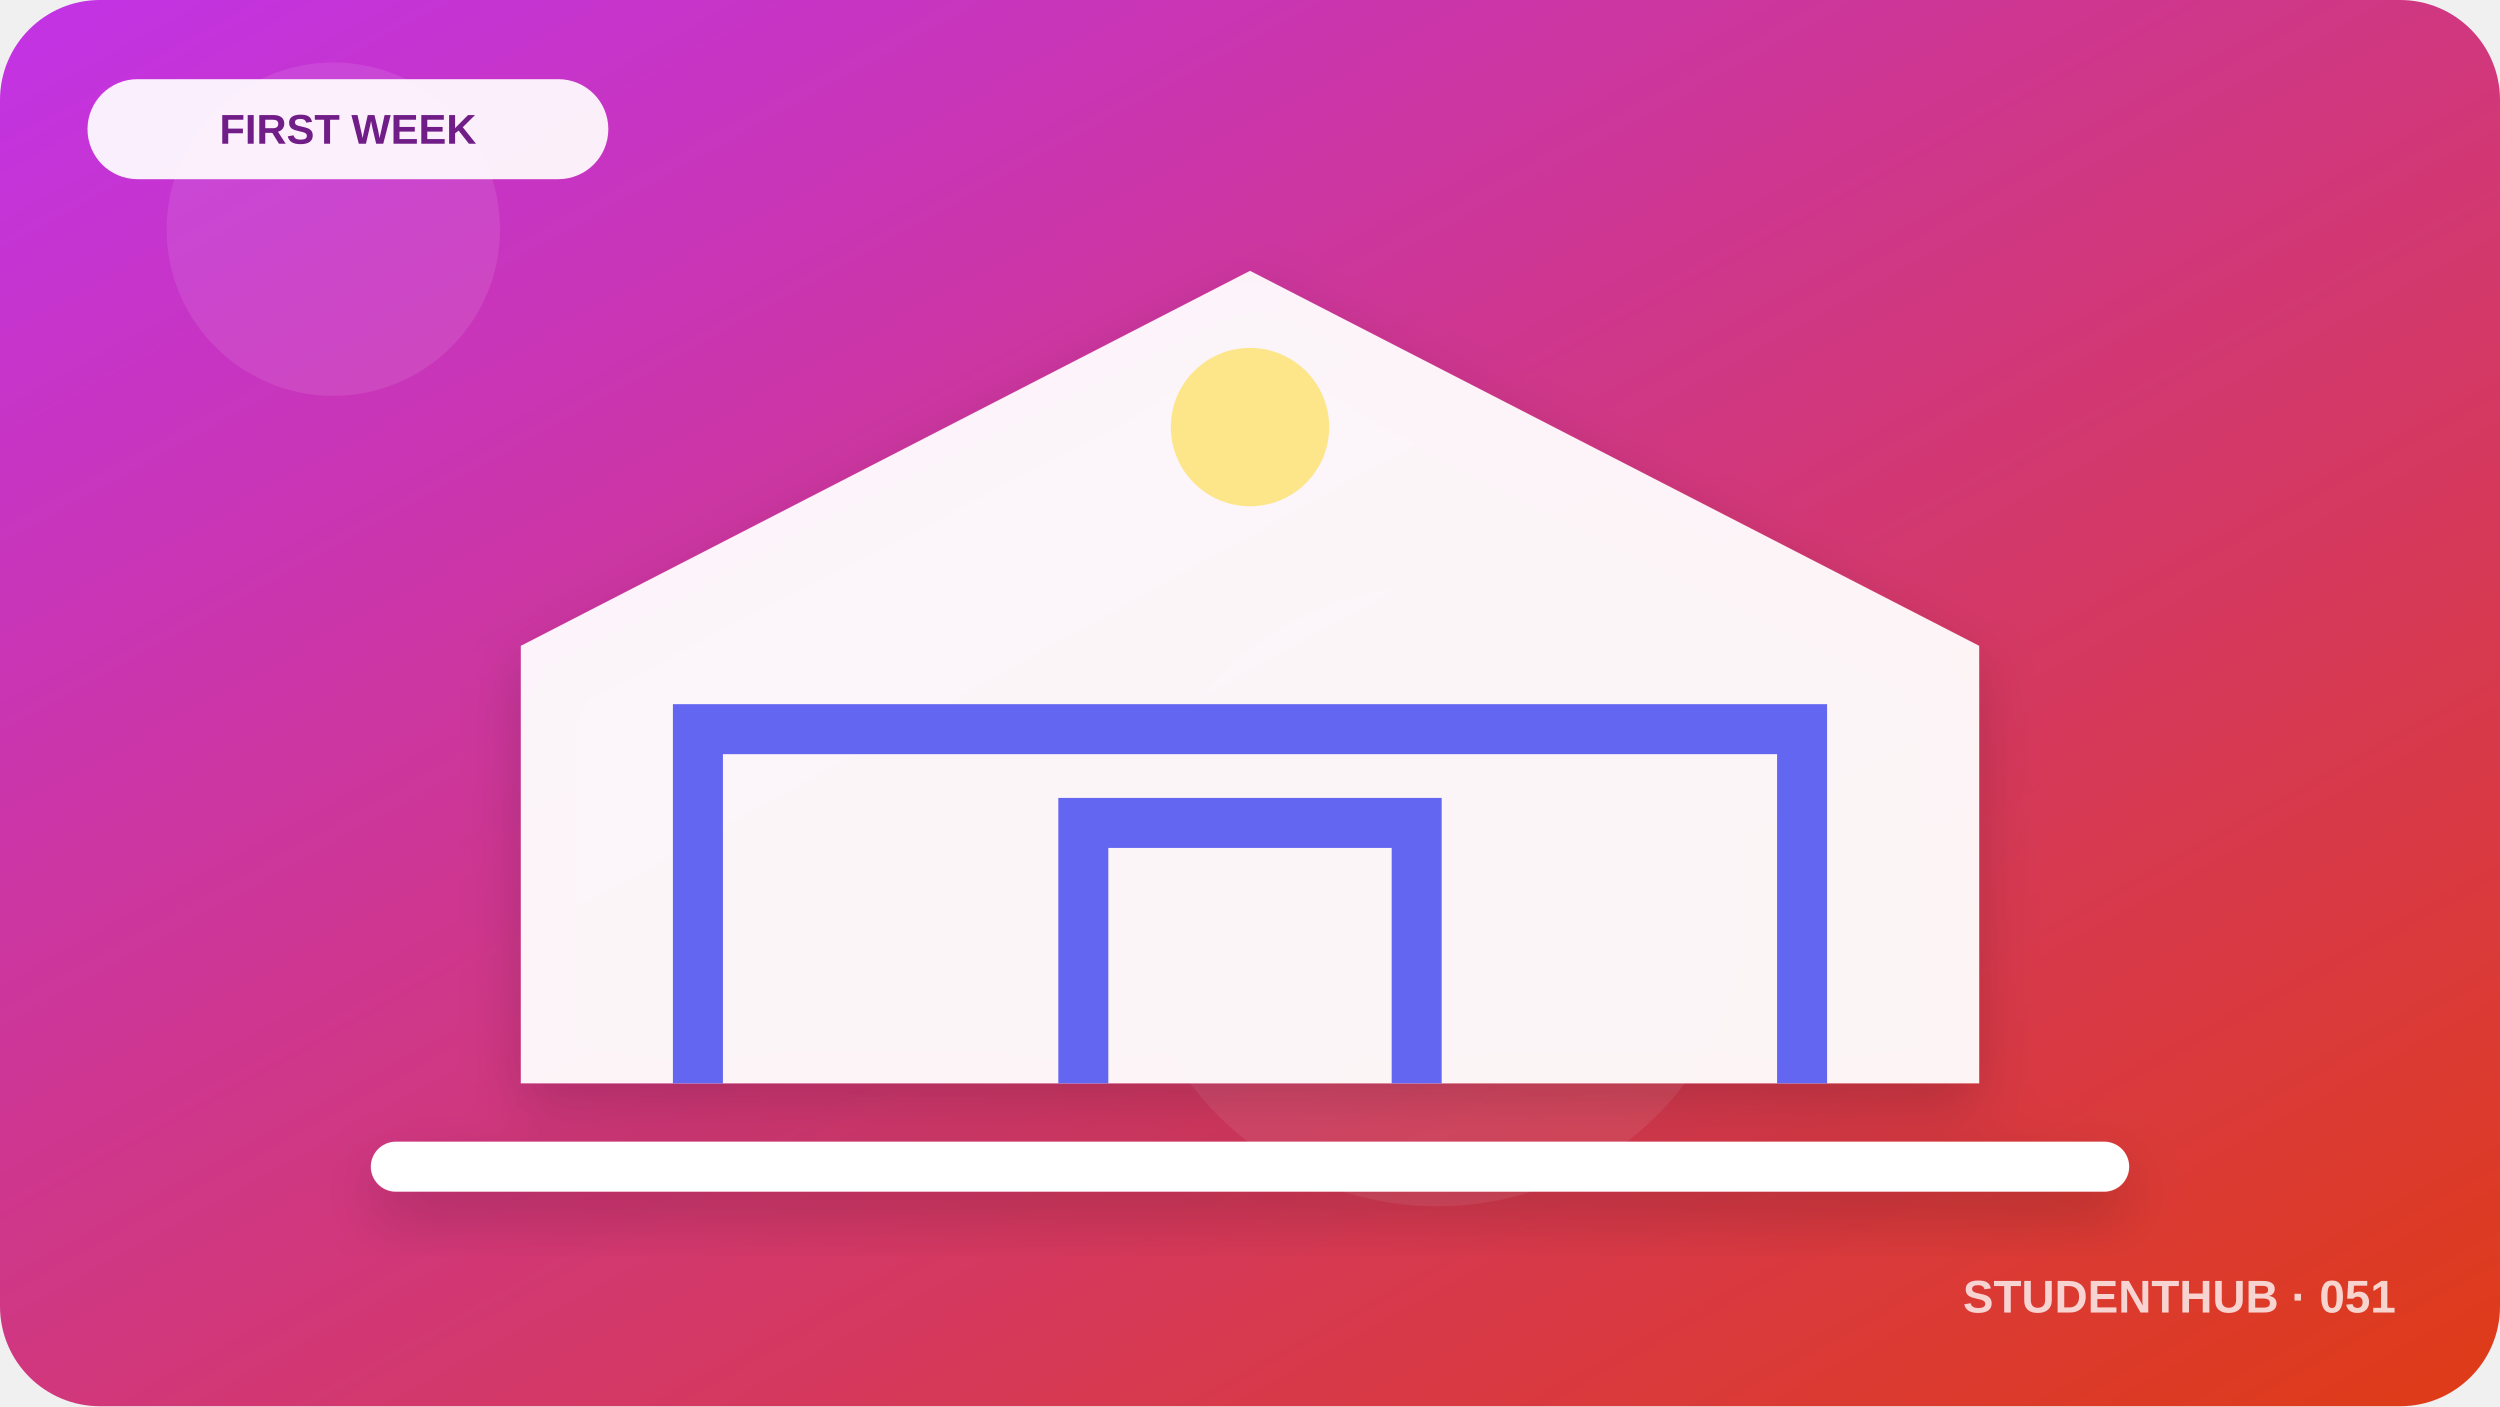
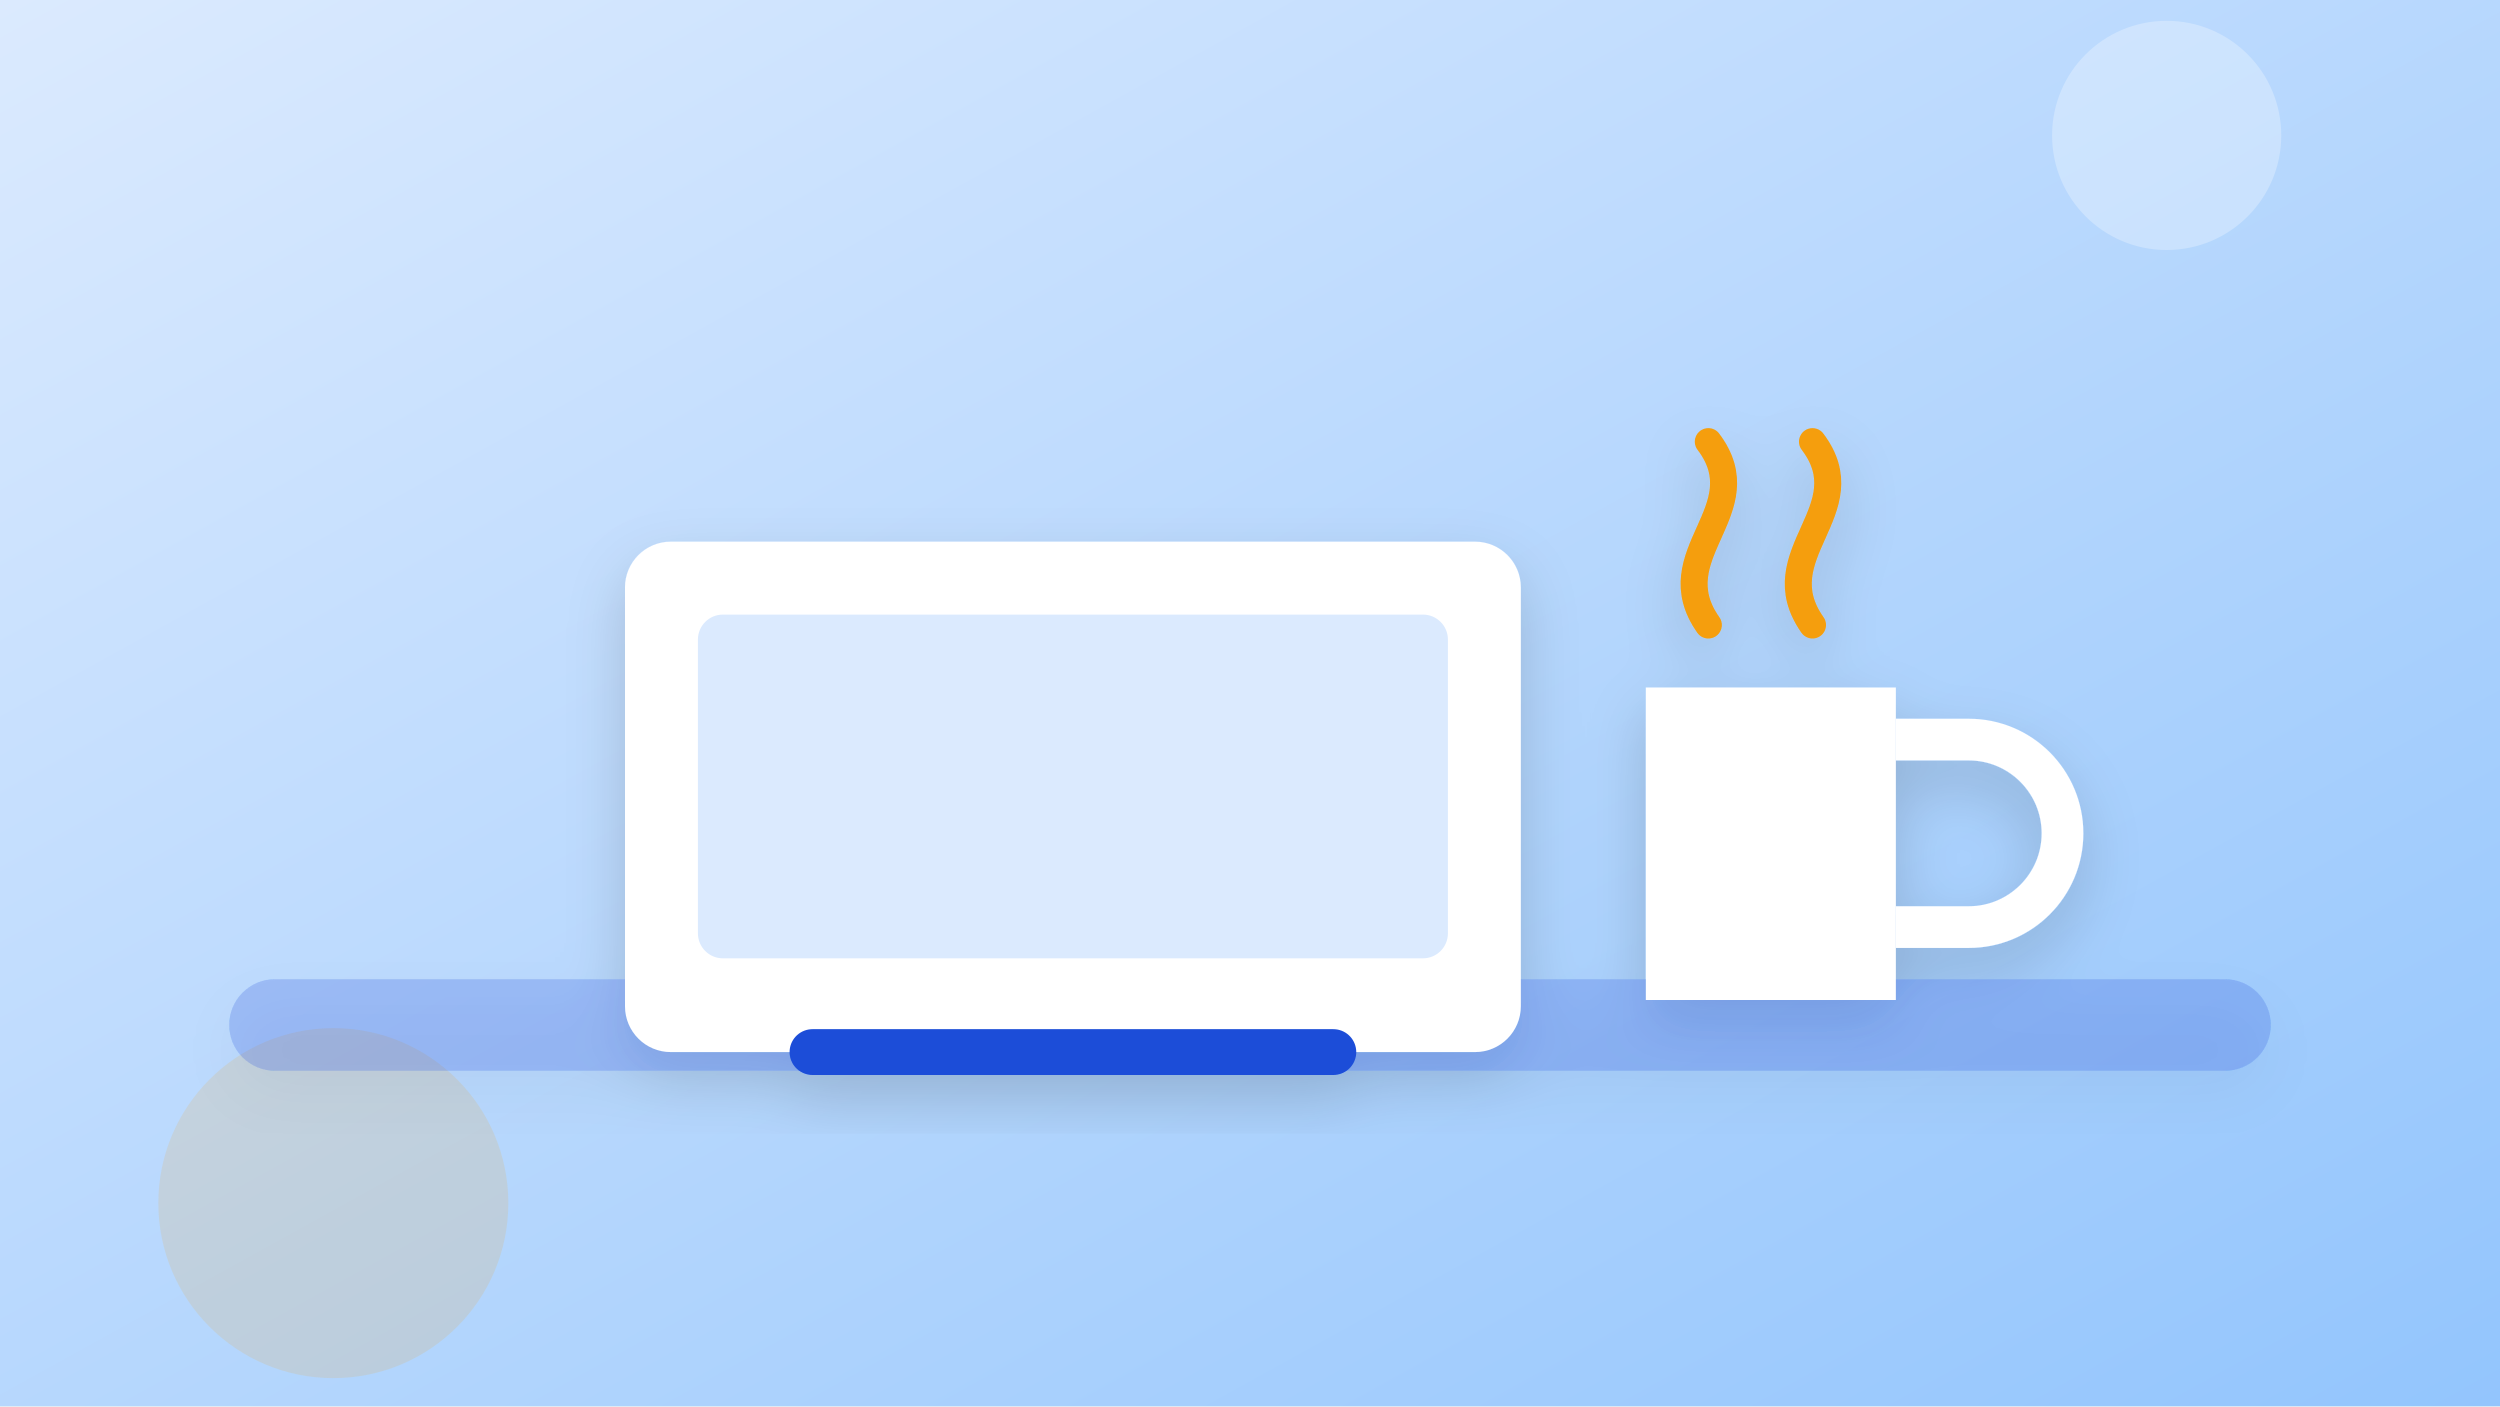
- <svg xmlns="http://www.w3.org/2000/svg" viewBox="0 0 1200 675" role="img" aria-labelledby="title desc">
+ <svg xmlns="http://www.w3.org/2000/svg" viewBox="0 0 1200 675">
  <defs>
-     <linearGradient id="g" x1="0" y1="0" x2="1" y2="1">
-       <stop stop-color="hsl(288 78% 55%)" />
-       <stop offset="1" stop-color="hsl(11 82% 48%)" />
+     <linearGradient id="bg" x1="0" y1="0" x2="1" y2="1">
+       <stop stop-color="#dbeafe" />
+       <stop offset="1" stop-color="#93c5fd" />
    </linearGradient>
-     <filter id="s">
-       <feDropShadow dx="0" dy="12" stdDeviation="14" flood-opacity=".18" />
+     <filter id="shadow">
+       <feDropShadow dx="0" dy="12" stdDeviation="14" flood-opacity=".16" />
    </filter>
  </defs>
-   <rect width="1200" height="675" rx="48" fill="url(#g)" />
-   <circle cx="160" cy="110" r="80" fill="#fff" opacity=".09" />
-   <circle cx="690" cy="430" r="149" fill="#fff" opacity=".08" />
-   <g filter="url(#s)">
-     <path d="M250 520V310l350-180 350 180v210" fill="#fff" opacity=".94" />
-     <path d="M335 520V350h530v170M520 520V395h160v125" fill="none" stroke="#6366f1" stroke-width="24" />
-     <circle cx="600" cy="205" r="38" fill="#fde68a" />
-     <path d="M190 560h820" stroke="#fff" stroke-width="24" stroke-linecap="round" />
+   <rect width="1200" height="675" fill="url(#bg)" />
+   <circle cx="1040" cy="65" r="55" fill="#fff" opacity=".28" />
+   <circle cx="160" cy="577.5" r="84" fill="#f59e0b" opacity=".13" />
+   <g filter="url(#shadow)">
+     <rect x="110" y="470" width="980" height="44" rx="22" fill="#1d4ed8" opacity=".22" />
+     <rect x="300" y="260" width="430" height="245" rx="22" fill="#fff" />
+     <rect x="335" y="295" width="360" height="165" rx="12" fill="#dbeafe" />
+     <path d="M390 505h250" stroke="#1d4ed8" stroke-width="22" stroke-linecap="round" />
+     <path d="M790 330h120v150H790z" fill="#fff" />
+     <path d="M910 355h35a45 45 0 010 90h-35" fill="none" stroke="#fff" stroke-width="20" />
+     <path d="M820 300c-24-34 25-55 0-88M870 300c-24-34 25-55 0-88" fill="none" stroke="#f59e0b" stroke-width="13" stroke-linecap="round" />
  </g>
-   <rect x="42" y="38" width="250" height="48" rx="24" fill="#fff" opacity=".92" />
-   <text x="167" y="69" text-anchor="middle" font-family="Arial, sans-serif" font-size="20" font-weight="900" fill="hsl(288 65% 32%)">FIRST WEEK</text>
-   <text x="1150" y="630" text-anchor="end" font-family="Arial, sans-serif" font-size="22" font-weight="800" fill="#fff" opacity=".78">STUDENTHUB · 051</text>
</svg>
